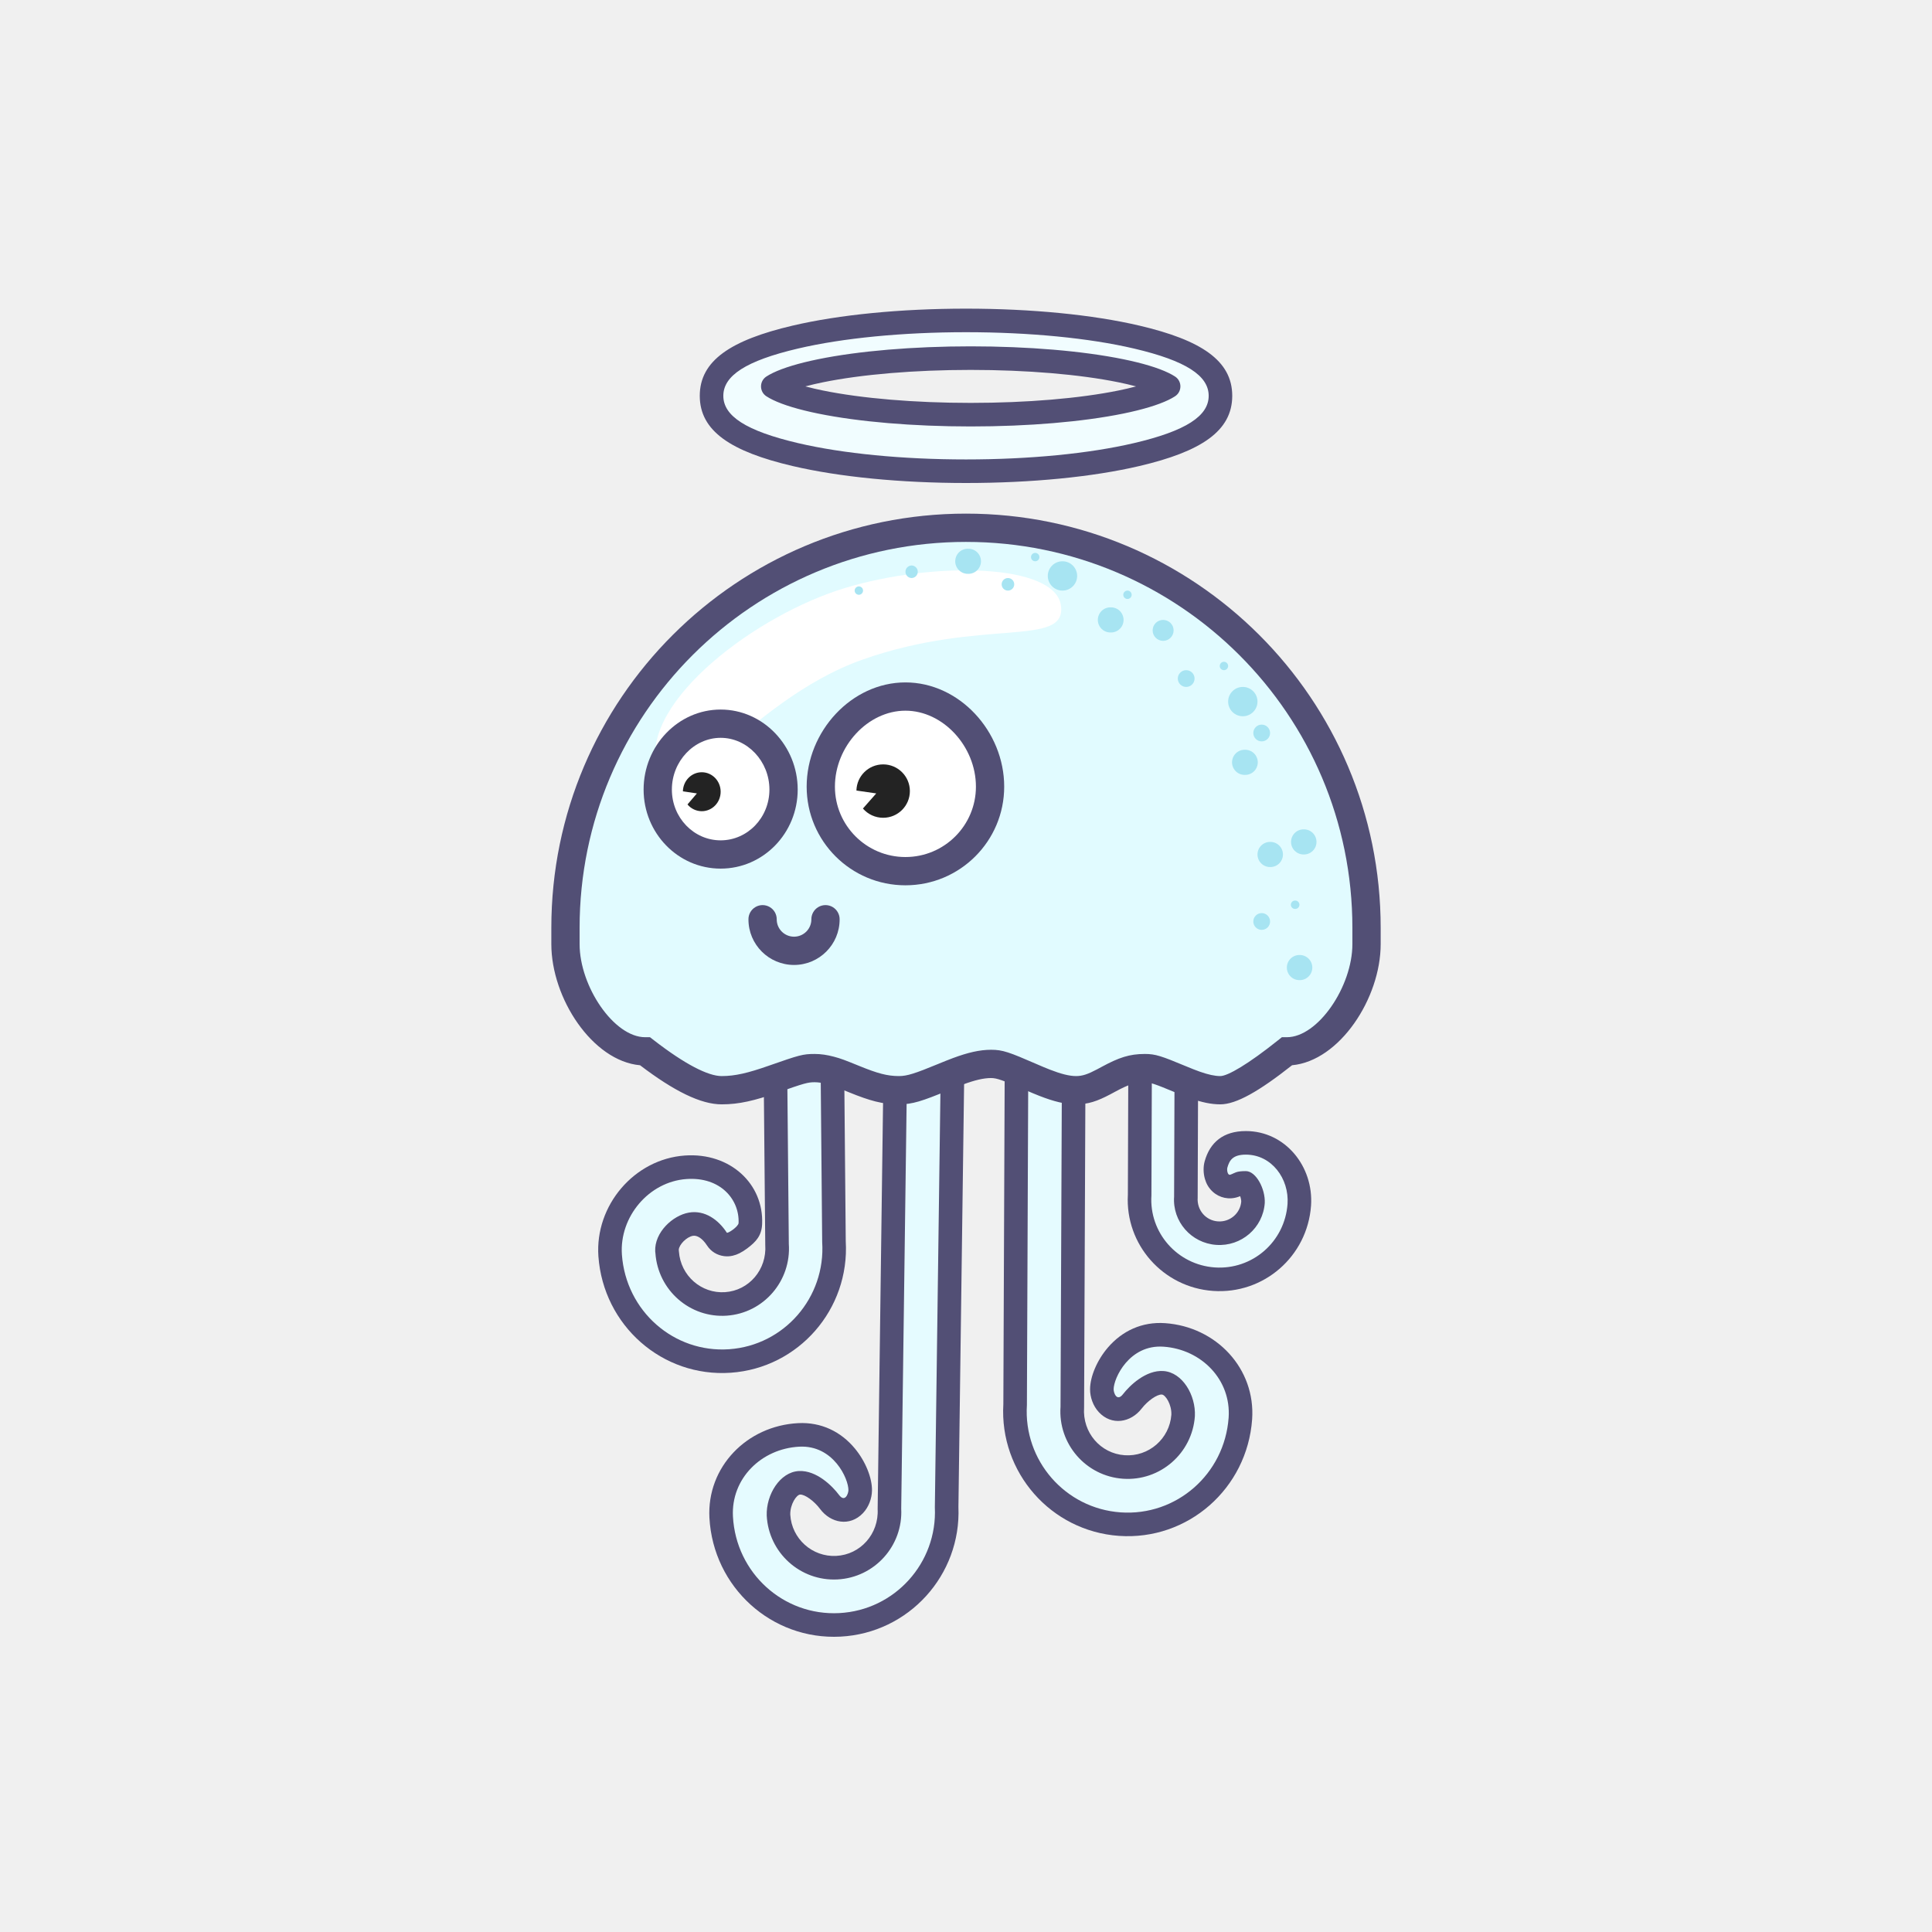
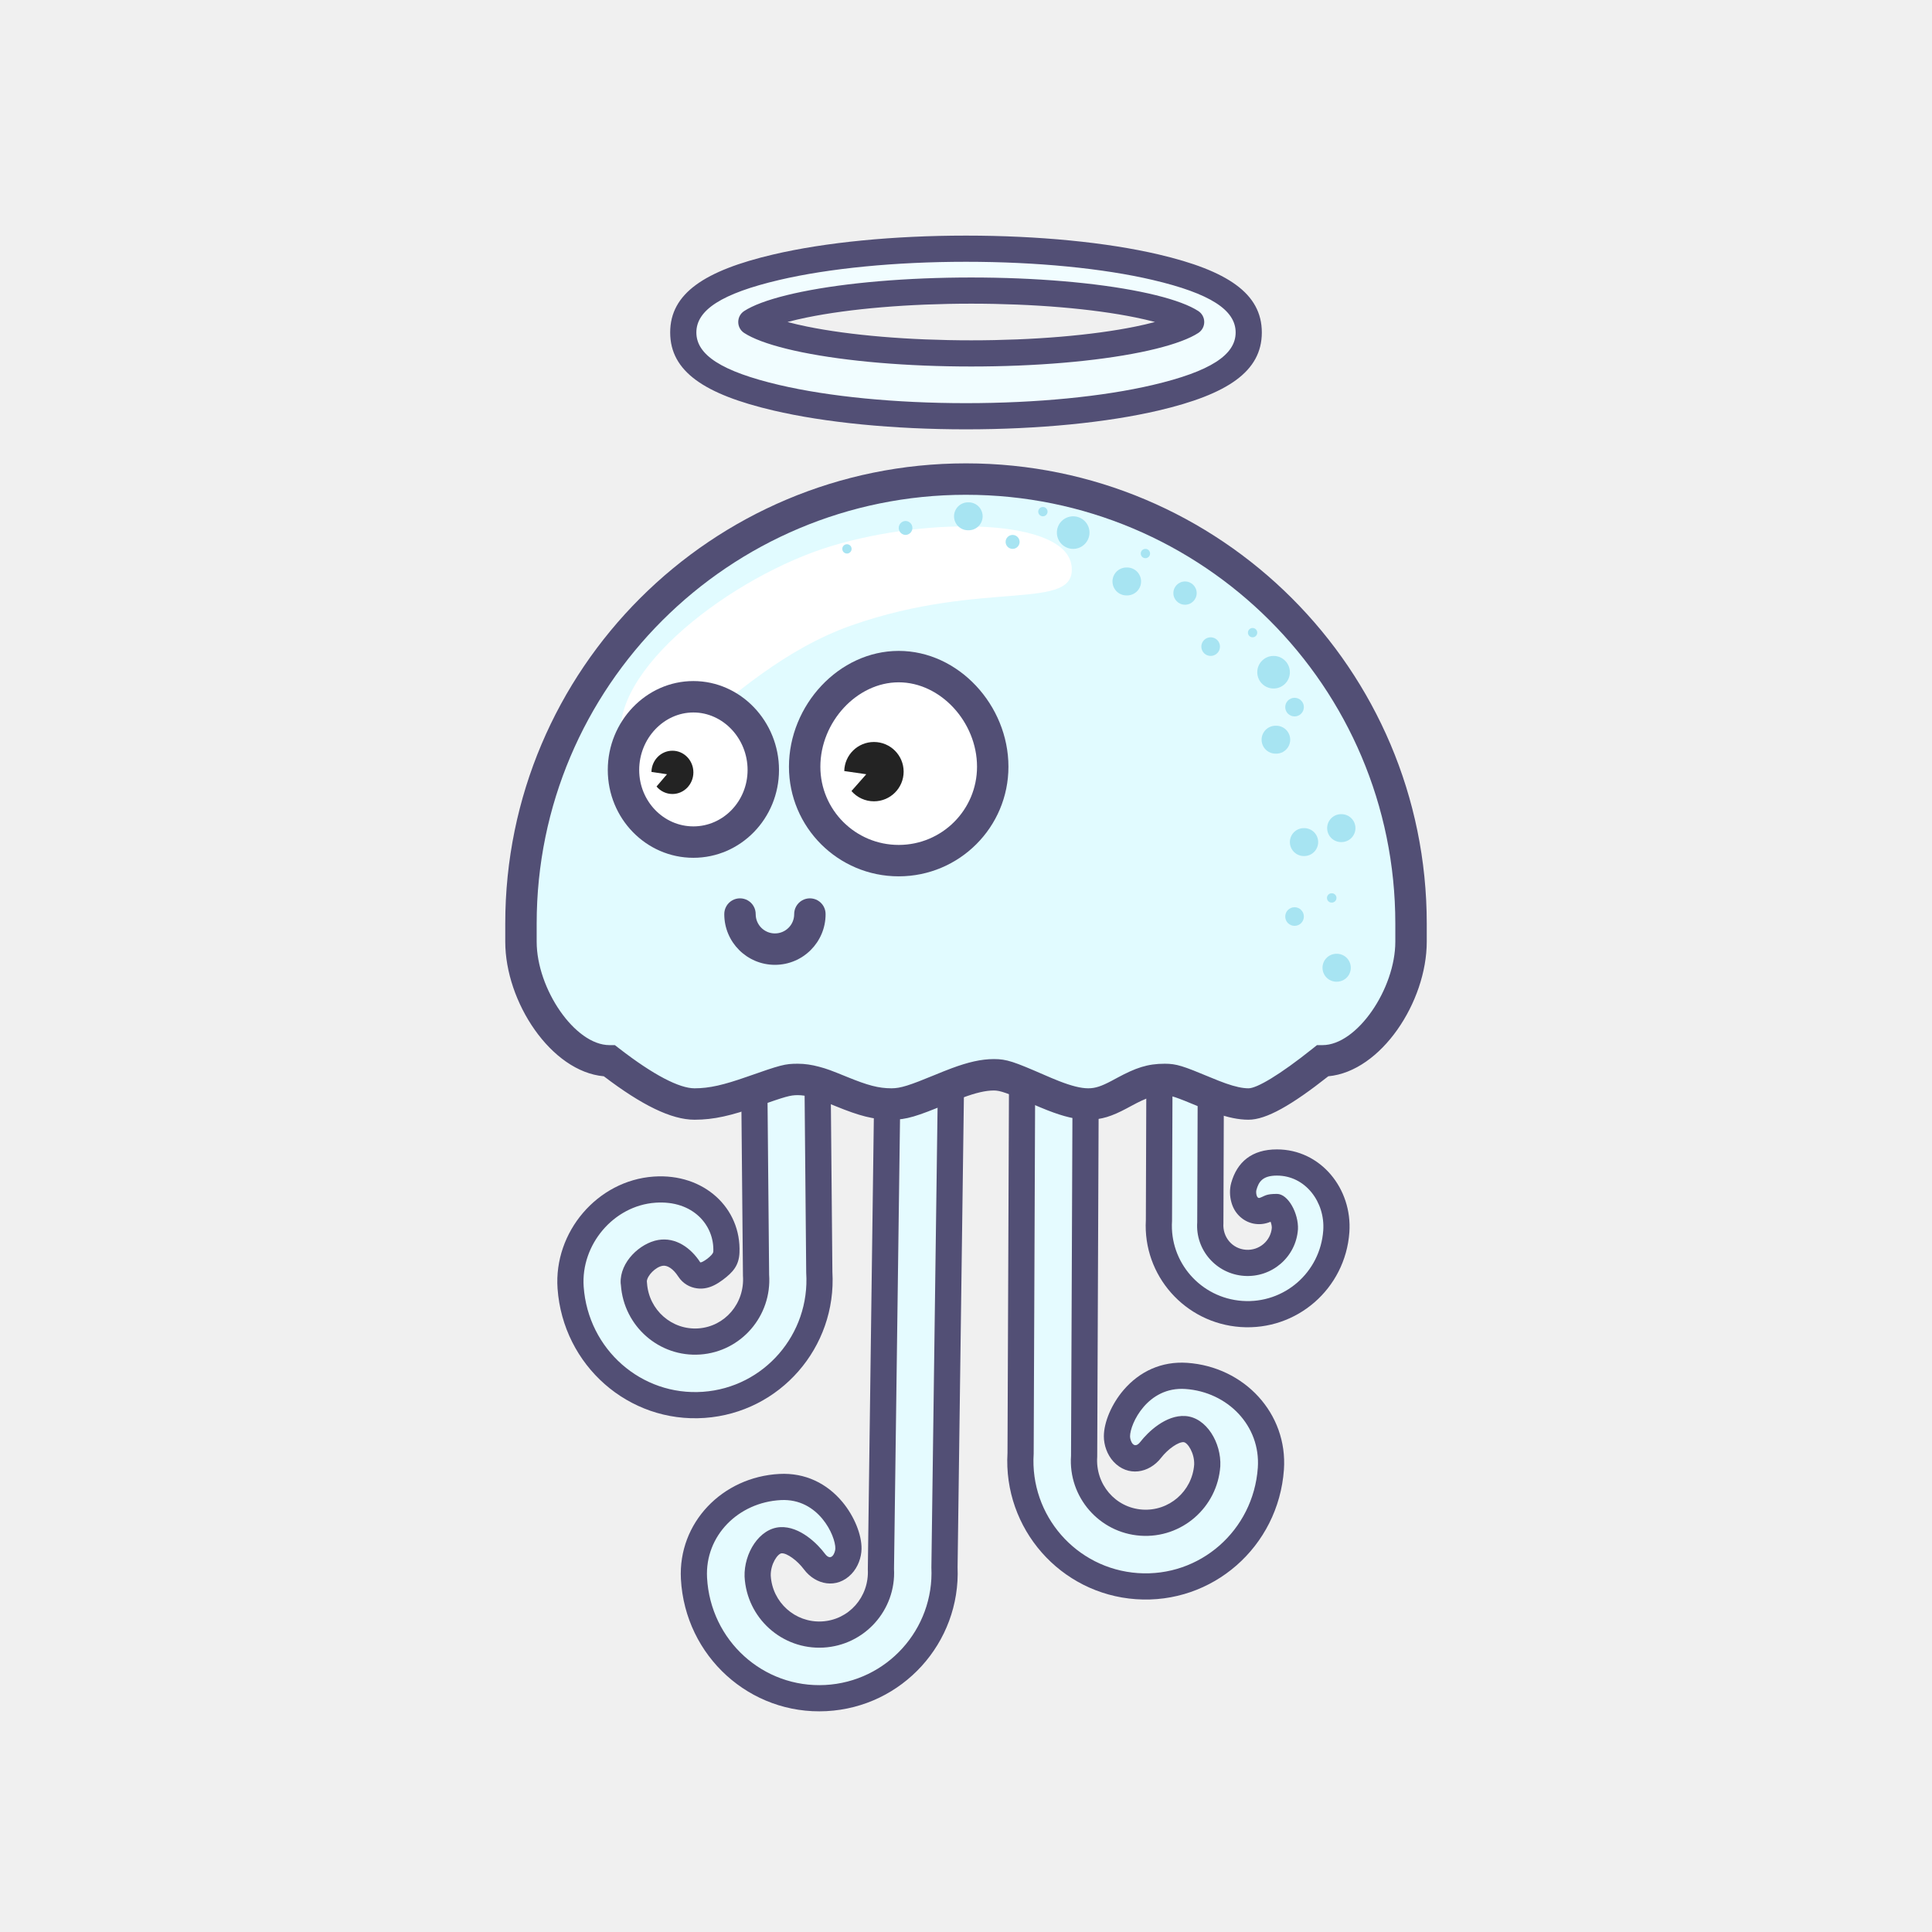
- <svg xmlns="http://www.w3.org/2000/svg" width="800px" height="800px" viewBox="0 0 1024 1024" class="icon" version="1.1">
+ <svg xmlns="http://www.w3.org/2000/svg" width="800px" height="800px" viewBox="51.2 51.2 921.6 921.6" class="icon" version="1.1">
  <path d="M391.463 648.242c0.534-12.49-9.641-24.588-27.586-23.335-19.993 1.399-35.66 20.04-34.259 40.078 2.148 29.941 27.563 52.184 56.849 50.136 29.191-2.041 51.212-27.448 49.312-56.812l-1.104-122.645c-0.045-4.925-4.046-8.886-8.941-8.846-4.893 0.04-8.821 4.064-8.779 8.991l1.131 123.454c1.374 19.656-13.339 36.699-32.863 38.063-19.523 1.364-36.467-13.464-37.838-33.12a9.191 9.191 0 0 0-0.117-0.947c-0.425-10.138 9.328-19.074 17.858-20.555 8.527-1.479 15.735 3.916 20.08 10.607 0.442 0.687 6.176-3.204 6.256-5.07z" fill="#E5FBFF" />
  <path d="M391.463 648.242c-0.08 1.866-5.814 5.759-6.261 5.07-4.343-6.693-11.551-12.088-20.08-10.607-8.524 1.481-18.282 10.417-17.855 20.555 0.055 0.31 0.095 0.624 0.117 0.947 1.374 19.656 18.315 34.486 37.838 33.118 19.523-1.361 34.237-18.407 32.863-38.063l-1.131-123.452c-0.042-4.925 3.886-8.951 8.779-8.991 4.895-0.04 8.896 3.921 8.941 8.846l1.104 122.645c1.903 29.364-20.12 54.772-49.309 56.812-29.284 2.048-54.697-20.195-56.849-50.136-1.399-20.038 14.266-38.677 34.259-40.078 17.947-1.254 28.123 10.844 27.586 23.332z m55.696-112.69c-0.105-11.798-9.723-21.319-21.529-21.222-11.813 0.1-21.272 9.783-21.164 21.591l1.136 123.832c0.922 13.175-8.624 24.234-21.249 25.115-12.625 0.884-23.614-8.739-24.511-21.534a20.44 20.44 0 0 0-0.087-0.957c0.225-2.742 4.128-6.781 7.508-7.368 2.163-0.377 4.985 1.281 7.468 5.105 2.225 3.427 5.56 5.202 8.974 5.657a12.778 12.778 0 0 0 4.596-0.21 15.382 15.382 0 0 0 3.594-1.291c1.349-0.669 2.74-1.548 4.056-2.533 4.845-3.621 7.727-6.826 7.992-12.962 0.914-21.269-16.921-38.003-40.93-36.325-26.839 1.873-47.733 26.447-45.848 53.425 2.637 36.714 33.917 64.237 70.176 61.702 35.932-2.513 63.063-33.65 60.923-69.707l-1.101-122.321z" fill="#524F75" />
  <path d="M590.249 736.381c0-5.989 8.357-23.877 26.429-22.615 20.14 1.409 35.925 17.548 34.524 37.616-2.155 29.998-27.743 52.274-57.237 50.208-29.396-2.058-51.59-27.516-49.684-56.937l1.081-268.128a8.926 8.926 0 0 1 8.999-8.859 8.931 8.931 0 0 1 8.846 9.011l-1.104 268.937c-1.379 19.693 13.444 36.769 33.108 38.148 19.661 1.374 36.722-13.477 38.098-33.168 0.544-11.102-6.594-23.212-16.629-23.914-9.388-0.659-18 7.775-21.464 12.258-3.202 4.143-4.97-0.592-4.968-2.558z" fill="#E5FBFF" />
  <path d="M590.249 736.381c0 1.966 1.766 6.703 4.97 2.555 3.462-4.481 12.073-12.917 21.462-12.258 10.035 0.699 17.173 12.815 16.629 23.917-1.376 19.688-18.432 34.539-38.098 33.165-19.663-1.374-34.489-18.457-33.108-38.148l1.104-268.937a8.929 8.929 0 0 0-8.846-9.011 8.929 8.929 0 0 0-8.999 8.859l-1.081 268.131c-1.903 29.421 20.285 54.879 49.684 56.937 29.494 2.06 55.081-20.21 57.237-50.208 1.401-20.068-14.386-36.207-34.524-37.613-18.072-1.266-26.432 16.624-26.429 22.613zM532.88 476.415c0.1-11.828 9.765-21.339 21.591-21.237 11.831 0.1 21.329 9.778 21.229 21.546l-1.109 269.352c-0.924 13.225 8.716 24.331 21.494 25.225 12.733 0.892 23.792-8.692 24.758-21.439 0.22-5.52-3.142-10.595-5.033-10.727-2.493-0.175-7.478 3.252-10.71 7.433-5.757 7.448-15.917 9.236-22.738 1.856-3.079-3.332-4.603-7.962-4.601-12.048 0-6.753 3.729-15.502 9.453-22.161 7.508-8.741 18.007-13.774 30.338-12.912 27.186 1.908 47.978 24.126 46.102 50.973-2.642 36.779-34.109 64.32-70.561 61.77-36.115-2.523-63.421-33.687-61.298-69.799l1.081-267.831z" fill="#524F75" />
  <path d="M449.683 789.844c0.102-5.989-7.945-24.022-26.035-23.077-20.158 1.061-36.225 16.918-35.171 37.014 1.631 30.028 26.824 52.743 56.345 51.195 29.434-1.541 52.062-26.609 50.673-56.055l3.596-268.113a8.931 8.931 0 0 0-8.844-9.016 8.926 8.926 0 0 0-8.999 8.856l-3.586 268.917c1.034 19.713-14.086 36.532-33.772 37.563-19.681 1.034-36.477-14.111-37.513-33.824-0.35-11.112 6.998-23.095 17.046-23.622 9.398-0.492 17.858 8.087 21.244 12.63 3.129 4.201 4.98-0.5 5.015-2.468z" fill="#E5FBFF" />
  <path d="M449.683 789.844c-0.035 1.966-1.883 6.668-5.015 2.47-3.387-4.546-11.848-13.125-21.244-12.633-10.05 0.524-17.393 12.513-17.043 23.622 1.031 19.713 17.825 34.858 37.513 33.827 19.681-1.034 34.804-17.85 33.767-37.563l3.589-268.92a8.926 8.926 0 0 1 8.999-8.854 8.931 8.931 0 0 1 8.846 9.016L495.491 798.92c1.389 29.446-21.239 54.514-50.671 56.055-29.526 1.548-54.717-21.169-56.347-51.198-1.051-20.093 15.01-35.95 35.171-37.009 18.092-0.947 26.137 17.086 26.037 23.077z m61.895-258.922c0.102-11.828-9.391-21.509-21.219-21.614-11.831-0.107-21.497 9.406-21.601 21.174l-3.589 269.332c0.692 13.237-9.141 24.174-21.934 24.843-12.745 0.669-23.634-9.106-24.376-21.871-0.125-5.52 3.327-10.54 5.22-10.637 2.498-0.13 7.418 3.384 10.577 7.623 5.625 7.548 15.755 9.513 22.703 2.253 3.137-3.277 4.74-7.88 4.81-11.963 0.117-6.753-3.462-15.567-9.066-22.328-7.355-8.871-17.765-14.086-30.108-13.437-27.218 1.426-48.398 23.277-46.987 50.159 1.998 36.819 32.98 64.902 69.47 62.988 36.155-1.891 64-32.573 62.509-68.718l3.591-267.806z" fill="#524F75" />
  <path d="M650.527 618.858c1.069-3.806 2.805-6.883 9.8-6.883 13.647 0.005 23.028 12.738 22.086 26.177-1.441 20.093-18.694 34.998-38.592 33.61-19.838-1.386-34.816-18.447-33.542-38.15l0.637-183.641a5.994 5.994 0 0 1 6.069-5.929 6.007 6.007 0 0 1 5.969 6.037l-0.654 184.185c-0.922 13.187 9.084 24.633 22.353 25.56 13.265 0.927 24.768-9.009 25.69-22.198 0.362-7.433-4.608-16.901-10.015-16.901-5.405-0.005-5.639 0.984-8.177 1.876-1.598 0.557-1.943-2.59-1.623-3.741z" fill="#E5FBFF" />
  <path d="M650.527 618.858c-0.325 1.151 0.025 4.296 1.623 3.734 2.538-0.892 2.772-1.881 8.18-1.876 5.405 0 10.377 9.466 10.015 16.901-0.924 13.187-12.423 23.127-25.692 22.198-13.267-0.929-23.275-12.37-22.353-25.56l0.652-184.185a6.009 6.009 0 0 0-5.969-6.037 5.994 5.994 0 0 0-6.069 5.929l-0.634 183.641c-1.274 19.706 13.707 36.769 33.542 38.158 19.898 1.389 37.151-13.517 38.595-33.61 0.942-13.439-8.442-26.172-22.086-26.174-6.993-0.002-8.734 3.077-9.803 6.881z m-52.099-168.992c0.087-10.22 8.464-18.407 18.669-18.315 10.203 0.092 18.432 8.414 18.347 18.569l-0.652 184.597c-0.47 6.706 4.331 12.198 10.735 12.643 6.349 0.447 11.831-4.243 12.353-10.455 0.015-0.787-0.197-1.873-0.574-2.91a21.279 21.279 0 0 1-1.017 0.38c-4.77 1.673-9.945 0.574-13.592-2.805-2.178-2.016-3.372-4.303-4.081-6.766-0.842-2.947-0.937-6.369-0.107-9.321 2.792-9.958 9.79-16.002 21.826-15.997 20.855 0.01 35.995 18.727 34.539 39.561-1.936 26.911-25.11 47.044-51.924 45.168-26.532-1.856-46.642-24.593-45.156-51l0.634-183.351z" fill="#524F75" />
  <path d="M512.002 279.727c117.246 0 212.293 94.922 212.293 212.015v8.659c0 23.297-18.909 56.834-42.236 56.834-17.173 13.732-28.934 20.6-35.281 20.6-13.502 0-29.816-11.721-39.983-11.721-15.977 0-22.995 11.721-36.469 11.721-14.778 0-33.877-13.941-45.001-13.941-16.164 0-34.933 13.941-48.852 13.941-17.723 0-30.615-11.721-44.699-11.721-12.248 0-29.916 11.721-49.282 11.721-9.308 0-22.825-6.868-40.548-20.6-23.327 0-42.236-33.537-42.236-56.834v-8.659c0.002-117.093 95.05-212.015 212.295-212.015z" fill="#E1FBFF" />
  <path d="M512.002 287.22c-113.11 0-204.8 91.571-204.8 204.523v8.659c0 22.431 18.207 49.342 34.744 49.342h2.562l2.026 1.571c16.499 12.783 28.792 19.029 35.957 19.029 7.156 0 13.996-1.643 24.833-5.44 16.369-5.732 18.212-6.284 24.449-6.284 3.337 0 6.673 0.502 10.21 1.454 3.824 1.026 5.515 1.671 13.599 4.96 9.456 3.849 14.661 5.307 20.89 5.307 4.341 0 8.582-1.396 20.727-6.404a234.833 234.833 0 0 1 7.93-3.149c7.782-2.887 14.059-4.388 20.193-4.388 6.109 0 9.533 1.249 24.116 7.593a194.56 194.56 0 0 0 6.958 2.907c5.919 2.308 10.39 3.442 13.924 3.442 3.374 0 6.251-0.977 11.154-3.574 0.622-0.33 1.254-0.672 2.585-1.391 8.859-4.775 14.478-6.758 22.73-6.758 5.647 0 8.739 1.074 21.621 6.439 3.264 1.356 5.425 2.213 7.575 2.967 4.416 1.551 7.917 2.318 10.784 2.318 3.954 0 14.838-6.356 30.6-18.961l2.053-1.638h2.627c16.536 0 34.744-26.909 34.744-49.342v-8.659c0.007-112.95-91.683-204.52-204.793-204.52z m-219.785 213.179v-8.659c0-121.234 98.404-219.508 219.785-219.508s219.785 98.274 219.785 219.508v8.659c0 28.699-21.774 61.892-46.957 64.2-17.55 13.851-29.619 20.727-38.053 20.727-4.848 0-9.878-1.101-15.75-3.162-2.483-0.874-4.865-1.816-8.374-3.274-10.302-4.291-13.172-5.287-15.862-5.287-5.167 0-8.764 1.271-15.617 4.965-1.311 0.707-2.003 1.081-2.682 1.439-6.873 3.644-11.811 5.317-18.167 5.317-5.792 0-11.861-1.538-19.369-4.466a204.725 204.725 0 0 1-7.493-3.127c-11.813-5.14-15.133-6.349-18.14-6.349-3.999 0-8.719 1.126-14.978 3.452-2.095 0.779-4.108 1.583-7.435 2.955-14.324 5.907-19.276 7.538-26.439 7.538-8.692 0-15.405-1.881-26.539-6.414-7.378-3-8.876-3.572-11.838-4.368-2.343-0.627-4.398-0.939-6.321-0.939-3.674 0-5.62 0.582-19.496 5.442-12.32 4.313-20.505 6.281-29.786 6.281-11.069 0-25.208-6.996-43.25-20.722-25.208-2.25-47.024-35.48-47.024-64.207z" fill="#524F75" />
  <path d="M457.406 349.519c63.183-22.203 107.895-6.067 104.923-28.517-2.972-22.451-67.349-23.547-114.323-9.393-46.974 14.154-107.552 59.732-100.197 94.318 7.353 34.584 46.415-34.204 109.598-56.407z" fill="#FFFFFF" />
  <path d="M588.695 335.228a6.663 6.663 0 1 1 0-13.322 6.663 6.663 0 1 1 0 13.322z m40.013 28.862a4.443 4.443 0 1 1-0.005-8.886 4.443 4.443 0 0 1 0.005 8.886z m-94.478-51.063c-1.841 0-3.334-1.491-3.334-3.329s1.494-3.329 3.334-3.329 3.337 1.491 3.337 3.329-1.494 3.329-3.337 3.329z m-51.128-6.658a3.332 3.332 0 0 1 0-6.658c1.841 0 3.334 1.491 3.334 3.329s-1.494 3.329-3.334 3.329z m-27.785 8.879a2.223 2.223 0 1 1-0.005-4.441 2.223 2.223 0 0 1 0.005 4.441z m93.364-17.76a2.223 2.223 0 1 1 0-4.446 2.223 2.223 0 0 1 0 4.446z m48.907 19.98a2.223 2.223 0 1 1-0.005-4.446 2.223 2.223 0 0 1 0.005 4.446z m51.125 37.741a2.223 2.223 0 1 1-0.005-4.446 2.223 2.223 0 0 1 0.005 4.446z m11.114 55.501a6.663 6.663 0 1 1 0-13.322 6.663 6.663 0 1 1 0 13.322z m31.122 42.181a6.663 6.663 0 0 1-6.671-6.661 6.663 6.663 0 0 1 6.671-6.661 6.663 6.663 0 1 1 0 13.322zM673.168 459.551a6.668 6.668 0 0 1-6.671-6.661c0-3.679 2.987-6.661 6.671-6.661a6.663 6.663 0 1 1 0 13.322z m15.562 59.941c-3.684 0-6.671-2.98-6.671-6.661s2.987-6.661 6.671-6.661a6.663 6.663 0 1 1 0 13.322z m-175.616-215.345a6.663 6.663 0 1 1 0-13.322 6.663 6.663 0 1 1 0 13.322z m173.391 177.604a2.223 2.223 0 1 1 0-4.441 2.22 2.22 0 1 1 0 4.441zM616.48 339.668c-3.07 0-5.557-2.485-5.557-5.55s2.488-5.55 5.557-5.55 5.56 2.485 5.56 5.55-2.49 5.55-5.56 5.55z m-53.35-26.641c-4.296 0-7.78-3.479-7.78-7.77s3.487-7.77 7.78-7.77c4.298 0 7.78 3.479 7.78 7.77s-3.484 7.77-7.78 7.77z m105.589 79.922a4.443 4.443 0 1 1 4.448-4.441 4.446 4.446 0 0 1-4.448 4.441zM658.719 379.629a7.775 7.775 0 0 1-7.78-7.77 7.775 7.775 0 0 1 7.78-7.77 7.772 7.772 0 0 1 7.777 7.77 7.772 7.772 0 0 1-7.777 7.77z m-72.249-13.319l0 0z m82.25 126.541a4.443 4.443 0 1 1 4.448-4.441 4.446 4.446 0 0 1-4.448 4.441z" fill="#A7E4F2" />
  <path d="M381.959 452.893c18.417 0 33.345-15.405 33.345-34.411s-14.93-34.911-33.342-34.911c-18.417 0-33.347 15.904-33.347 34.911s14.93 34.411 33.345 34.411z" fill="#FFFFFF" />
  <path d="M381.959 460.385c-22.608 0-40.835-18.814-40.835-41.904 0-23.155 18.282-42.404 40.835-42.404 22.553 0 40.838 19.249 40.838 42.404 0 23.09-18.232 41.904-40.835 41.904z m0-14.985c14.224 0 25.852-12.001 25.852-26.919 0-15.045-11.754-27.418-25.85-27.418s-25.855 12.373-25.855 27.418c0 14.918 11.629 26.919 25.852 26.919z" fill="#524F75" />
  <path d="M364.382 426.374a9.863 9.863 0 0 0 7.573 3.579c5.525 0 10.003-4.623 10.003-10.325 0-5.702-4.478-10.322-10.003-10.322-5.457 0-9.895 4.508-10.003 10.113l7.418 1.111-4.988 5.844z" fill="#232323" />
  <path d="M479.894 461.737c24.776 0 44.859-20.058 44.859-44.801s-20.08-47.751-44.856-47.751c-24.776 0-44.861 23.008-44.861 47.751s20.083 44.801 44.859 44.801z" fill="#FFFFFF" />
  <path d="M479.894 469.229c-28.912 0-52.349-23.41-52.349-52.294 0-29.306 23.802-55.244 52.349-55.244s52.351 25.937 52.351 55.246c0 28.882-23.44 52.291-52.349 52.291z m0-14.985c20.64 0 37.366-16.704 37.366-37.309 0-21.304-17.398-40.258-37.364-40.258s-37.369 18.956-37.369 40.261c0 20.602 16.726 37.306 37.366 37.306z" fill="#524F75" />
  <path d="M457.366 428.539a14.141 14.141 0 0 0 10.722 4.9 14.156 14.156 0 0 0 14.166-14.146 14.159 14.159 0 0 0-14.166-14.149 14.159 14.159 0 0 0-14.161 13.859l10.5 1.526-7.061 8.01z" fill="#232323" />
  <path d="M396.695 487.302c0 13.334 10.822 24.144 24.164 24.144s24.164-10.807 24.164-24.144a7.493 7.493 0 1 0-14.985 0c0 5.055-4.108 9.159-9.179 9.159s-9.179-4.103-9.179-9.159a7.493 7.493 0 1 0-14.985 0z" fill="#524F75" />
  <path d="M512.002 249.756c-34.262 0-66.44-3.192-90.474-8.826-28.153-6.604-44.394-15.607-44.394-31.135s16.242-24.531 44.394-31.135C445.562 173.026 477.741 169.834 512.002 169.834s66.44 3.192 90.474 8.826c28.15 6.604 44.394 15.607 44.394 31.135s-16.244 24.531-44.394 31.135c-24.034 5.634-56.213 8.826-90.474 8.826z m-99.593-43.403c4.978 2.403 12.678 4.73 22.478 6.731C455.687 217.333 484.11 219.785 514.5 219.785c30.39 0 58.813-2.453 79.612-6.701 9.803-2.001 17.5-4.328 22.481-6.731 1.129-0.547 2.068-1.071 2.805-1.553a25.558 25.558 0 0 0-2.805-1.553c-4.98-2.403-12.678-4.73-22.481-6.731C573.313 192.267 544.89 189.815 514.5 189.815c-30.39 0-58.813 2.453-79.612 6.701-9.8 2.001-17.5 4.328-22.478 6.731-1.131 0.547-2.068 1.071-2.807 1.553 0.737 0.482 1.676 1.007 2.807 1.553z" fill="#F1FDFF" />
  <path d="M512.002 243.512c33.615 0 65.381-3.112 89.048-8.662 27.618-6.476 39.576-14.393 39.576-25.056s-11.958-18.577-39.576-25.056c-23.667-5.55-55.433-8.662-89.048-8.662-33.615 0-65.381 3.112-89.048 8.662-27.618 6.479-39.576 14.393-39.576 25.056s11.958 18.577 39.576 25.056c23.667 5.55 55.433 8.662 89.048 8.662z m0 12.488c-34.516 0-67.219-3.204-91.898-8.994-32.775-7.685-49.214-18.567-49.214-37.211s16.439-29.526 49.214-37.211c24.678-5.789 57.381-8.994 91.898-8.994s67.219 3.204 91.898 8.994c32.775 7.685 49.214 18.567 49.214 37.211s-16.439 29.526-49.214 37.211c-24.678 5.789-57.381 8.994-91.898 8.994z m-105.817-45.973c-3.771-2.463-3.771-7.99 0-10.455 1.002-0.654 2.18-1.309 3.507-1.948 5.567-2.687 13.764-5.147 23.944-7.228 21.442-4.376 50.351-6.826 80.864-6.826 30.513 0 59.419 2.45 80.861 6.826 10.183 2.08 18.377 4.538 23.944 7.228 1.326 0.639 2.508 1.296 3.507 1.948 3.771 2.463 3.771 7.99 0 10.455-0.999 0.654-2.18 1.309-3.507 1.948-5.567 2.687-13.762 5.147-23.944 7.228-21.442 4.376-50.348 6.826-80.861 6.826-30.513 0-59.422-2.45-80.861-6.826-10.183-2.08-18.38-4.538-23.944-7.228a31.582 31.582 0 0 1-3.509-1.948z m29.951-3.06c20.545 4.193 48.635 6.574 78.363 6.574s57.819-2.38 78.363-6.574a160.493 160.493 0 0 0 9.286-2.168 160.493 160.493 0 0 0-9.286-2.168c-20.545-4.193-48.635-6.574-78.363-6.574s-57.819 2.38-78.363 6.574a160.493 160.493 0 0 0-9.286 2.168 160.493 160.493 0 0 0 9.286 2.168z" fill="#524F75" />
</svg>
